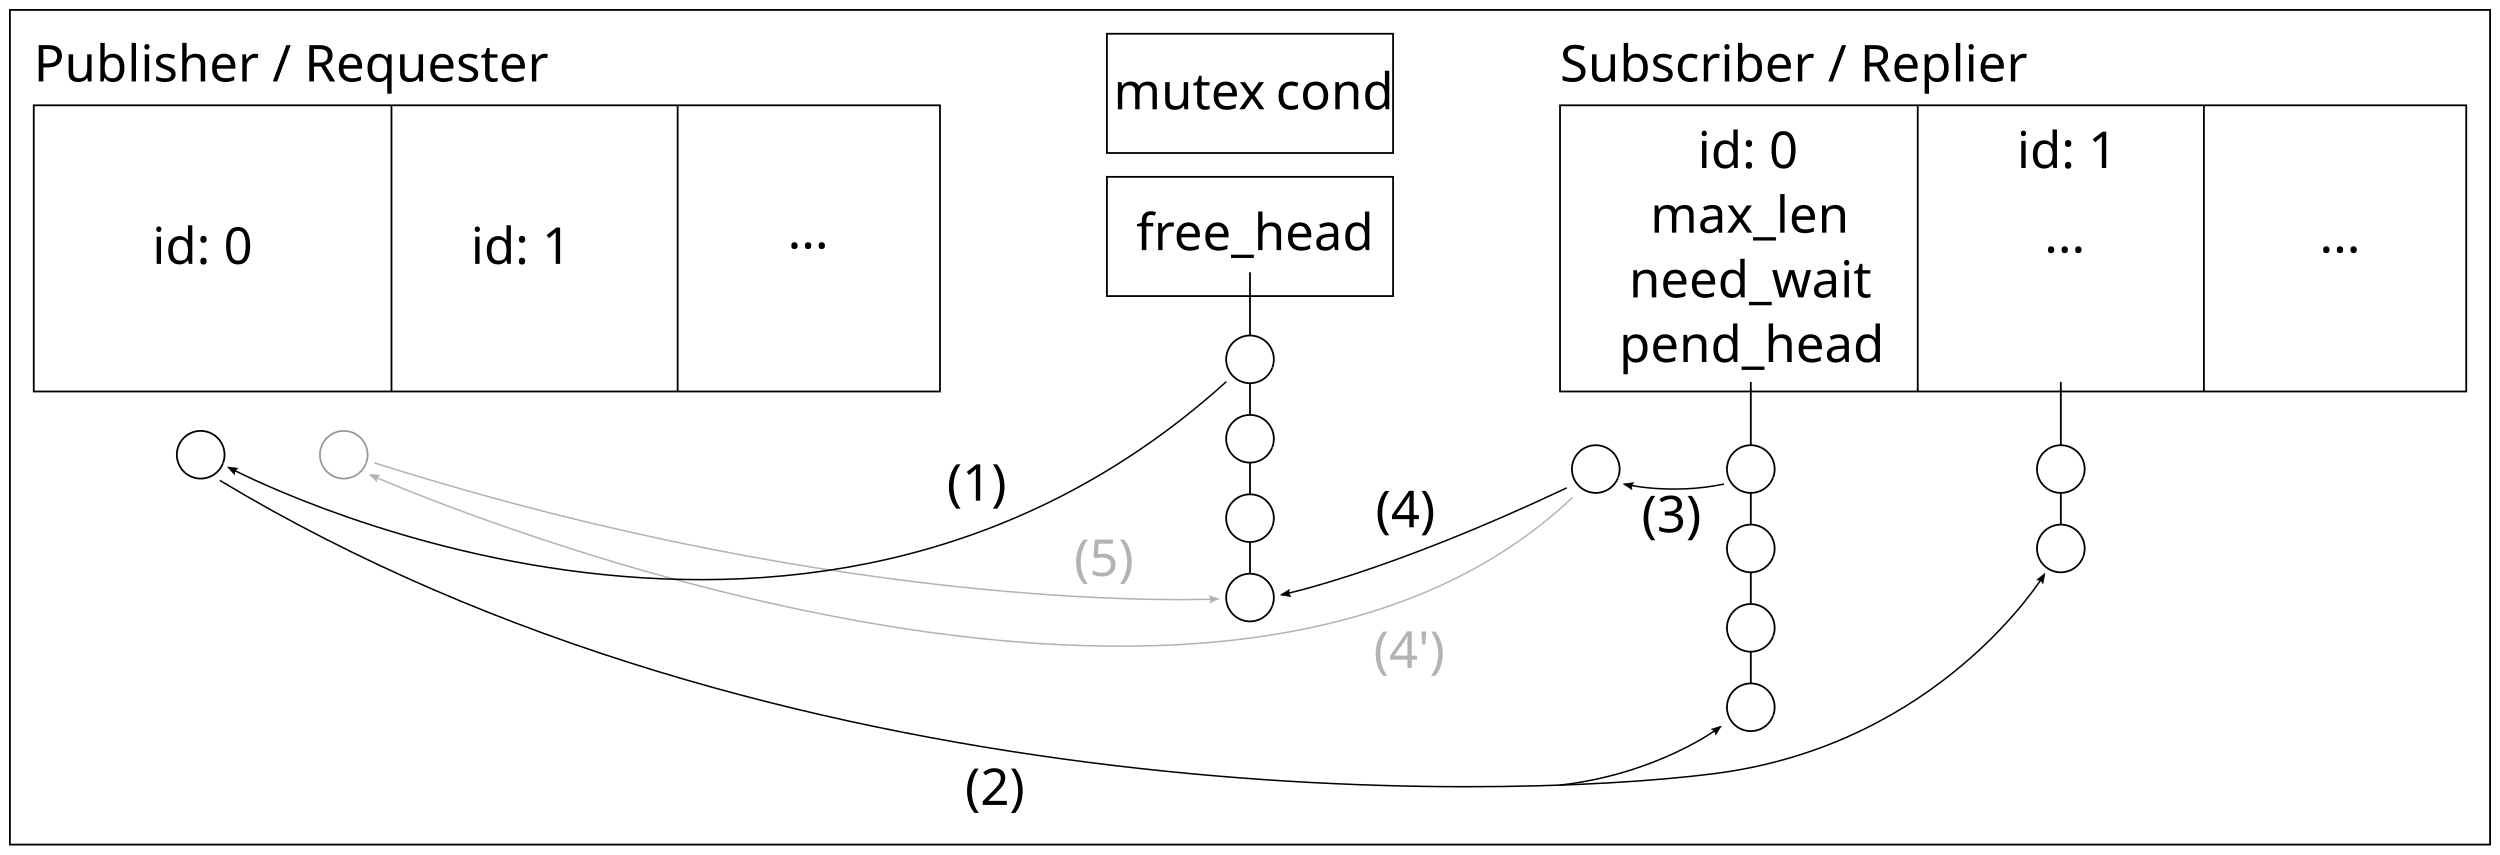
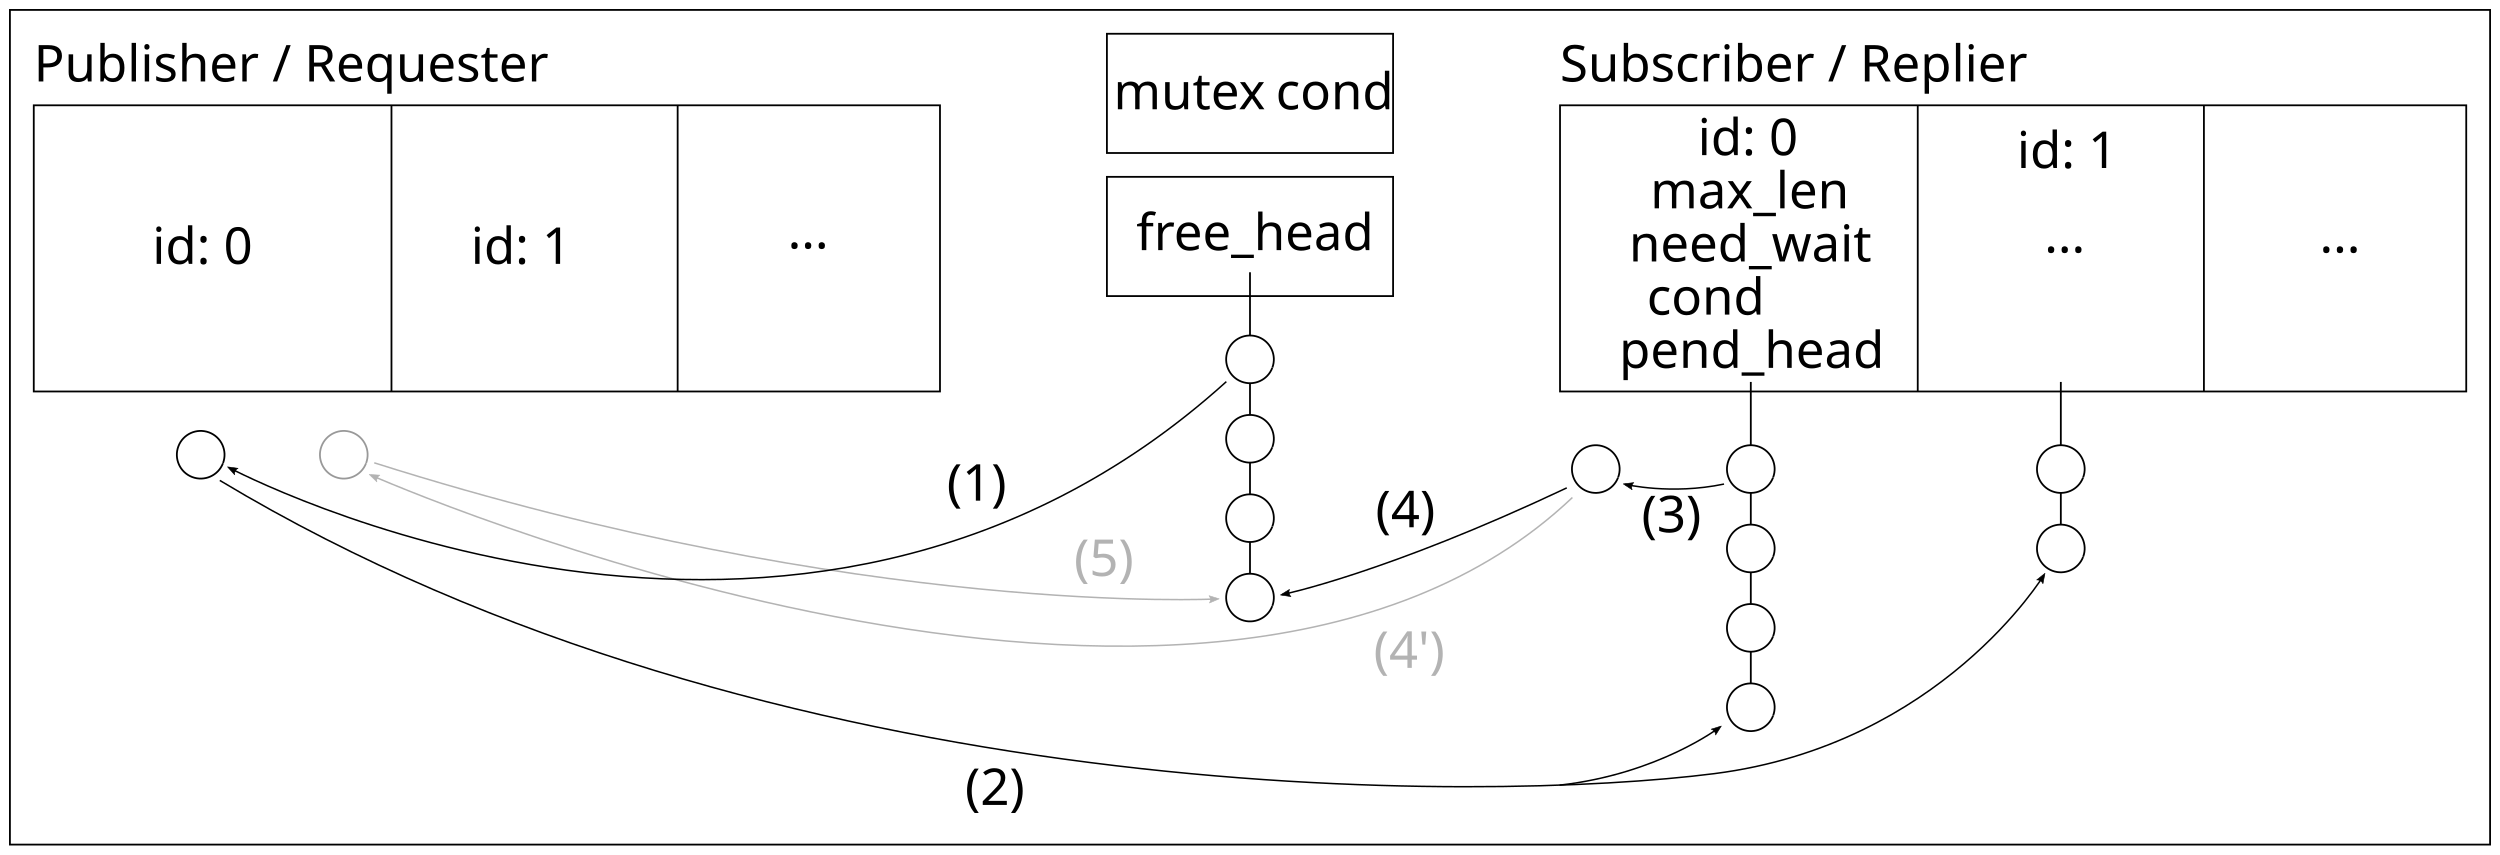
<svg xmlns="http://www.w3.org/2000/svg" width="277.367mm" height="94.804mm" viewBox="0 0 277.367 94.804" version="1.1" id="svg8">
  <defs id="defs2">
    <marker style="overflow:visible" id="marker18127" refX="0" refY="0" orient="auto">
      <path transform="scale(-0.6)" d="M 8.719,4.034 -2.207,0.016 8.719,-4.002 c -1.745,2.372 -1.735,5.617 -6e-7,8.035 z" style="fill:#000000;fill-opacity:1;fill-rule:evenodd;stroke:#000000;stroke-width:0.625;stroke-linejoin:round;stroke-opacity:1" id="path18125" />
    </marker>
    <marker orient="auto" refY="0" refX="0" id="marker17051" style="overflow:visible">
      <path id="path17049" style="fill:#000000;fill-opacity:1;fill-rule:evenodd;stroke:#000000;stroke-width:0.625;stroke-linejoin:round;stroke-opacity:1" d="M 8.719,4.034 -2.207,0.016 8.719,-4.002 c -1.745,2.372 -1.735,5.617 -6e-7,8.035 z" transform="scale(-0.6)" />
    </marker>
    <marker style="overflow:visible" id="marker11726" refX="0" refY="0" orient="auto">
      <path transform="scale(-0.6)" d="M 8.719,4.034 -2.207,0.016 8.719,-4.002 c -1.745,2.372 -1.735,5.617 -6e-7,8.035 z" style="fill:#000000;fill-opacity:1;fill-rule:evenodd;stroke:#000000;stroke-width:0.625;stroke-linejoin:round;stroke-opacity:1" id="path11724" />
    </marker>
    <marker orient="auto" refY="0" refX="0" id="marker8822" style="overflow:visible">
      <path id="path8820" style="fill:#000000;fill-opacity:1;fill-rule:evenodd;stroke:#000000;stroke-width:0.625;stroke-linejoin:round;stroke-opacity:1" d="M 8.719,4.034 -2.207,0.016 8.719,-4.002 c -1.745,2.372 -1.735,5.617 -6e-7,8.035 z" transform="scale(-0.6)" />
    </marker>
    <marker style="overflow:visible" id="marker8486" refX="0" refY="0" orient="auto">
      <path transform="scale(-0.6)" d="M 8.719,4.034 -2.207,0.016 8.719,-4.002 c -1.745,2.372 -1.735,5.617 -6e-7,8.035 z" style="fill:#000000;fill-opacity:1;fill-rule:evenodd;stroke:#000000;stroke-width:0.625;stroke-linejoin:round;stroke-opacity:1" id="path8484" />
    </marker>
    <marker style="overflow:visible" id="marker7850" refX="0" refY="0" orient="auto">
      <path transform="scale(-0.6)" d="M 8.719,4.034 -2.207,0.016 8.719,-4.002 c -1.745,2.372 -1.735,5.617 -6e-7,8.035 z" style="fill:#000000;fill-opacity:1;fill-rule:evenodd;stroke:#000000;stroke-width:0.625;stroke-linejoin:round;stroke-opacity:1" id="path7848" />
    </marker>
    <marker orient="auto" refY="0" refX="0" id="Arrow2Mend-8" style="overflow:visible">
      <path id="path4896-9" style="fill:#000000;fill-opacity:1;fill-rule:evenodd;stroke:#000000;stroke-width:0.625;stroke-linejoin:round;stroke-opacity:1" d="M 8.719,4.034 -2.207,0.016 8.719,-4.002 c -1.745,2.372 -1.735,5.617 -6e-7,8.035 z" transform="scale(-0.6)" />
    </marker>
    <marker orient="auto" refY="0" refX="0" id="Arrow2Mend-8-4" style="overflow:visible">
      <path id="path4896-9-5" style="fill:#000000;fill-opacity:1;fill-rule:evenodd;stroke:#000000;stroke-width:0.625;stroke-linejoin:round;stroke-opacity:1" d="M 8.719,4.034 -2.207,0.016 8.719,-4.002 c -1.745,2.372 -1.735,5.617 -6e-7,8.035 z" transform="scale(-0.6)" />
    </marker>
    <marker style="overflow:visible" id="marker8486-1" refX="0" refY="0" orient="auto">
      <path transform="scale(-0.6)" d="M 8.719,4.034 -2.207,0.016 8.719,-4.002 c -1.745,2.372 -1.735,5.617 -6e-7,8.035 z" style="fill:#000000;fill-opacity:1;fill-rule:evenodd;stroke:#000000;stroke-width:0.625;stroke-linejoin:round;stroke-opacity:1" id="path8484-0" />
    </marker>
  </defs>
  <g id="layer1" transform="translate(61.95415,-64.3896)">
    <text xml:space="preserve" style="font-style:normal;font-weight:normal;font-size:5.644px;line-height:125%;font-family:Sans;letter-spacing:0px;word-spacing:0px;fill:#000000;fill-opacity:1;stroke:none;stroke-width:0.529px;stroke-linecap:butt;stroke-linejoin:miter;stroke-opacity:1" x="-58.208" y="73.427" id="text4524">
      <tspan id="tspan4522" x="-58.208" y="73.427" style="stroke-width:0.529px">Publisher / Requester</tspan>
    </text>
    <text xml:space="preserve" style="font-style:normal;font-weight:normal;font-size:5.644px;line-height:125%;font-family:Sans;letter-spacing:0px;word-spacing:0px;fill:#000000;fill-opacity:1;stroke:none;stroke-width:0.529px;stroke-linecap:butt;stroke-linejoin:miter;stroke-opacity:1" x="64.118" y="92.137" id="text4532">
      <tspan id="tspan4530" x="64.118" y="92.137" style="stroke-width:0.529px">free_head</tspan>
    </text>
-     <text xml:space="preserve" style="font-style:normal;font-weight:normal;font-size:5.644px;line-height:125%;font-family:Sans;letter-spacing:0px;word-spacing:0px;fill:#000000;fill-opacity:1;stroke:none;stroke-width:0.529px;stroke-linecap:butt;stroke-linejoin:miter;stroke-opacity:1" x="118.773" y="97.379" id="text4570">
-       <tspan id="tspan4568" x="118.773" y="97.379" style="stroke-width:0.529px">need_wait</tspan>
+     <text xml:space="preserve" style="font-style:normal;font-weight:normal;font-size:5.644px;line-height:125%;font-family:Sans;letter-spacing:0px;word-spacing:0px;fill:#000000;fill-opacity:1;stroke:none;stroke-width:0.529px;stroke-linecap:butt;stroke-linejoin:miter;stroke-opacity:1" x="118.773" y="93.4" id="text4570">
+       <tspan id="tspan4568" x="118.773" y="93.4" style="stroke-width:0.529px">need_wait</tspan>
    </text>
-     <text xml:space="preserve" style="font-style:normal;font-weight:normal;font-size:5.644px;line-height:125%;font-family:Sans;letter-spacing:0px;word-spacing:0px;fill:#000000;fill-opacity:1;stroke:none;stroke-width:0.529px;stroke-linecap:butt;stroke-linejoin:miter;stroke-opacity:1" x="117.68" y="104.551" id="text4574">
-       <tspan id="tspan4572" x="117.68" y="104.551" style="stroke-width:0.529px">pend_head</tspan>
+     <text xml:space="preserve" style="text-anchor:middle;text-align:center;font-style:normal;font-weight:normal;font-size:5.644px;line-height:125%;font-family:Sans;letter-spacing:0px;word-spacing:0px;fill:#000000;fill-opacity:1;stroke:none;stroke-width:0.529px;stroke-linecap:butt;stroke-linejoin:miter;stroke-opacity:1" x="130.969" y="99.3" id="text_sub_cond">
+       <tspan id="tspan_sub_cond" x="130.969" y="99.3" style="stroke-width:0.529px">cond</tspan>
+     </text>
+     <text xml:space="preserve" style="font-style:normal;font-weight:normal;font-size:5.644px;line-height:125%;font-family:Sans;letter-spacing:0px;word-spacing:0px;fill:#000000;fill-opacity:1;stroke:none;stroke-width:0.529px;stroke-linecap:butt;stroke-linejoin:miter;stroke-opacity:1" x="117.68" y="105.2" id="text4574">
+       <tspan id="tspan4572" x="117.68" y="105.2" style="stroke-width:0.529px">pend_head</tspan>
    </text>
    <rect style="opacity:1;fill:none;fill-opacity:1;fill-rule:nonzero;stroke:#000000;stroke-width:0.2;stroke-miterlimit:4;stroke-dasharray:none;stroke-opacity:1;paint-order:normal" id="rect4599" width="100.542" height="31.75" x="-58.208" y="76.073" />
    <path style="fill:none;fill-rule:evenodd;stroke:#000000;stroke-width:0.2;stroke-linecap:butt;stroke-linejoin:miter;stroke-miterlimit:4;stroke-dasharray:none;stroke-opacity:1" d="m -18.521,76.073 c 0,0 0,31.75 0,31.75" id="path4601" />
    <path style="fill:none;fill-rule:evenodd;stroke:#000000;stroke-width:0.2;stroke-linecap:butt;stroke-linejoin:miter;stroke-miterlimit:4;stroke-dasharray:none;stroke-opacity:1" d="m 13.229,76.073 c 0,0 0,31.75 0,31.75" id="path4605" />
    <rect style="opacity:1;fill:none;fill-opacity:1;fill-rule:nonzero;stroke:#000000;stroke-width:0.2;stroke-miterlimit:4;stroke-dasharray:none;stroke-opacity:1;paint-order:normal" id="rect4599-3" width="31.75" height="13.229" x="60.854" y="84.01" />
    <rect style="opacity:1;fill:none;fill-opacity:1;fill-rule:nonzero;stroke:#000000;stroke-width:0.2;stroke-miterlimit:4;stroke-dasharray:none;stroke-opacity:1;paint-order:normal" id="rect4599-6" width="100.542" height="31.75" x="111.125" y="76.073" />
    <path style="fill:none;fill-rule:evenodd;stroke:#000000;stroke-width:0.2;stroke-linecap:butt;stroke-linejoin:miter;stroke-miterlimit:4;stroke-dasharray:none;stroke-opacity:1" d="m 150.813,76.073 c 0,0 -1e-5,31.75 -1e-5,31.75" id="path4601-6" />
    <path style="fill:none;fill-rule:evenodd;stroke:#000000;stroke-width:0.2;stroke-linecap:butt;stroke-linejoin:miter;stroke-miterlimit:4;stroke-dasharray:none;stroke-opacity:1" d="m 182.563,76.073 c 0,0 -1e-5,31.75 -1e-5,31.75" id="path4605-3" />
    <path style="opacity:1;fill:none;fill-opacity:1;fill-rule:nonzero;stroke:#000000;stroke-width:0.2;stroke-miterlimit:4;stroke-dasharray:none;stroke-opacity:1;paint-order:normal" id="path4663" d="m 79.2,105.207 a 2.646,2.646 0 0 1 -3.41,1.526 2.646,2.646 0 0 1 -1.537,-3.405 2.646,2.646 0 0 1 3.401,-1.547 2.646,2.646 0 0 1 1.557,3.396" />
    <path style="opacity:1;fill:none;fill-opacity:1;fill-rule:nonzero;stroke:#000000;stroke-width:0.2;stroke-miterlimit:4;stroke-dasharray:none;stroke-opacity:1;paint-order:normal" id="path4663-2" d="m 79.2,114.017 a 2.646,2.646 0 0 1 -3.41,1.526 2.646,2.646 0 0 1 -1.537,-3.405 2.646,2.646 0 0 1 3.401,-1.547 2.646,2.646 0 0 1 1.557,3.396" />
    <path style="opacity:1;fill:none;fill-opacity:1;fill-rule:nonzero;stroke:#000000;stroke-width:0.2;stroke-miterlimit:4;stroke-dasharray:none;stroke-opacity:1;paint-order:normal" id="path4663-0" d="m 79.2,122.826 a 2.646,2.646 0 0 1 -3.41,1.526 2.646,2.646 0 0 1 -1.537,-3.405 2.646,2.646 0 0 1 3.401,-1.547 2.646,2.646 0 0 1 1.557,3.396" />
    <path style="opacity:1;fill:none;fill-opacity:1;fill-rule:nonzero;stroke:#000000;stroke-width:0.2;stroke-miterlimit:4;stroke-dasharray:none;stroke-opacity:1;paint-order:normal" id="path4663-6" d="m 79.2,131.635 a 2.646,2.646 0 0 1 -3.41,1.526 2.646,2.646 0 0 1 -1.537,-3.405 2.646,2.646 0 0 1 3.401,-1.547 2.646,2.646 0 0 1 1.557,3.396" />
    <path style="fill:none;fill-rule:evenodd;stroke:#000000;stroke-width:0.2;stroke-linecap:butt;stroke-linejoin:miter;stroke-miterlimit:4;stroke-dasharray:none;stroke-opacity:1" d="m 76.729,106.906 c 0,0 0,3.518 0,3.518" id="path4694" />
    <path style="fill:none;fill-rule:evenodd;stroke:#000000;stroke-width:0.2;stroke-linecap:butt;stroke-linejoin:miter;stroke-miterlimit:4;stroke-dasharray:none;stroke-opacity:1" d="m 76.729,115.76 c 0,0 0,3.518 0,3.518" id="path4694-5" />
    <path style="fill:none;fill-rule:evenodd;stroke:#000000;stroke-width:0.2;stroke-linecap:butt;stroke-linejoin:miter;stroke-miterlimit:4;stroke-dasharray:none;stroke-opacity:1" d="m 76.729,124.525 c 0,0 0,3.518 0,3.518" id="path4694-5-4" />
    <path style="fill:none;fill-rule:evenodd;stroke:#000000;stroke-width:0.2;stroke-linecap:butt;stroke-linejoin:miter;stroke-miterlimit:4;stroke-dasharray:none;stroke-opacity:1" d="m 76.729,94.594 c 0,0 0,7.021 0,7.021" id="path4694-6" />
    <path style="opacity:1;fill:none;fill-opacity:1;fill-rule:nonzero;stroke:#000000;stroke-width:0.2;stroke-miterlimit:4;stroke-dasharray:none;stroke-opacity:1;paint-order:normal" id="path4663-7" d="m 134.762,117.378 a 2.646,2.646 0 0 1 -3.41,1.526 2.646,2.646 0 0 1 -1.537,-3.405 2.646,2.646 0 0 1 3.401,-1.547 2.646,2.646 0 0 1 1.557,3.396" />
    <path style="opacity:1;fill:none;fill-opacity:1;fill-rule:nonzero;stroke:#000000;stroke-width:0.2;stroke-miterlimit:4;stroke-dasharray:none;stroke-opacity:1;paint-order:normal" id="path4663-2-4" d="m 134.762,126.187 a 2.646,2.646 0 0 1 -3.41,1.526 2.646,2.646 0 0 1 -1.537,-3.405 2.646,2.646 0 0 1 3.401,-1.547 2.646,2.646 0 0 1 1.557,3.396" />
    <path style="opacity:1;fill:none;fill-opacity:1;fill-rule:nonzero;stroke:#000000;stroke-width:0.2;stroke-miterlimit:4;stroke-dasharray:none;stroke-opacity:1;paint-order:normal" id="path4663-0-5" d="m 134.762,134.997 a 2.646,2.646 0 0 1 -3.41,1.526 2.646,2.646 0 0 1 -1.537,-3.405 2.646,2.646 0 0 1 3.401,-1.547 2.646,2.646 0 0 1 1.557,3.396" />
    <path style="opacity:1;fill:none;fill-opacity:1;fill-rule:nonzero;stroke:#000000;stroke-width:0.2;stroke-miterlimit:4;stroke-dasharray:none;stroke-opacity:1;paint-order:normal" id="path4663-6-2" d="m 134.762,143.806 a 2.646,2.646 0 0 1 -3.41,1.526 2.646,2.646 0 0 1 -1.537,-3.405 2.646,2.646 0 0 1 3.401,-1.547 2.646,2.646 0 0 1 1.557,3.396" />
    <path style="fill:none;fill-rule:evenodd;stroke:#000000;stroke-width:0.2;stroke-linecap:butt;stroke-linejoin:miter;stroke-miterlimit:4;stroke-dasharray:none;stroke-opacity:1" d="m 132.292,119.077 c 0,0 0,3.518 0,3.518" id="path4694-54" />
    <path style="fill:none;fill-rule:evenodd;stroke:#000000;stroke-width:0.2;stroke-linecap:butt;stroke-linejoin:miter;stroke-miterlimit:4;stroke-dasharray:none;stroke-opacity:1" d="m 132.292,127.931 c 0,0 0,3.518 0,3.518" id="path4694-5-7" />
    <path style="fill:none;fill-rule:evenodd;stroke:#000000;stroke-width:0.2;stroke-linecap:butt;stroke-linejoin:miter;stroke-miterlimit:4;stroke-dasharray:none;stroke-opacity:1" d="m 132.292,136.696 c 0,0 0,3.518 0,3.518" id="path4694-5-4-4" />
    <path style="fill:none;fill-rule:evenodd;stroke:#000000;stroke-width:0.2;stroke-linecap:butt;stroke-linejoin:miter;stroke-miterlimit:4;stroke-dasharray:none;stroke-opacity:1" d="m 132.292,106.765 c 0,0 0,7.021 0,7.021" id="path4694-6-4" />
    <path style="opacity:1;fill:none;fill-opacity:1;fill-rule:nonzero;stroke:#000000;stroke-width:0.2;stroke-miterlimit:4;stroke-dasharray:none;stroke-opacity:1;paint-order:normal" id="path4663-7-6" d="m 169.158,117.378 a 2.646,2.646 0 0 1 -3.41,1.526 2.646,2.646 0 0 1 -1.537,-3.405 2.646,2.646 0 0 1 3.401,-1.547 2.646,2.646 0 0 1 1.557,3.396" />
    <path style="opacity:1;fill:none;fill-opacity:1;fill-rule:nonzero;stroke:#000000;stroke-width:0.2;stroke-miterlimit:4;stroke-dasharray:none;stroke-opacity:1;paint-order:normal" id="path4663-2-4-8" d="m 169.158,126.187 a 2.646,2.646 0 0 1 -3.41,1.526 2.646,2.646 0 0 1 -1.537,-3.405 2.646,2.646 0 0 1 3.401,-1.547 2.646,2.646 0 0 1 1.557,3.396" />
    <path style="fill:none;fill-rule:evenodd;stroke:#000000;stroke-width:0.2;stroke-linecap:butt;stroke-linejoin:miter;stroke-miterlimit:4;stroke-dasharray:none;stroke-opacity:1" d="m 166.688,119.077 c 0,0 0,3.518 0,3.518" id="path4694-54-3" />
    <path style="fill:none;fill-rule:evenodd;stroke:#000000;stroke-width:0.2;stroke-linecap:butt;stroke-linejoin:miter;stroke-miterlimit:4;stroke-dasharray:none;stroke-opacity:1" d="m 166.688,106.765 c 0,0 0,7.021 0,7.021" id="path4694-6-4-9" />
    <path style="opacity:1;fill:none;fill-opacity:1;fill-rule:nonzero;stroke:#000000;stroke-width:0.2;stroke-miterlimit:4;stroke-dasharray:none;stroke-opacity:1;paint-order:normal" id="path4663-7-6-0" d="m -37.217,115.79 a 2.646,2.646 0 0 1 -3.41,1.526 2.646,2.646 0 0 1 -1.537,-3.405 2.646,2.646 0 0 1 3.401,-1.547 2.646,2.646 0 0 1 1.557,3.396" />
    <path style="opacity:0.4;fill:none;fill-opacity:1;fill-rule:nonzero;stroke:#000000;stroke-width:0.2;stroke-miterlimit:4;stroke-dasharray:none;stroke-opacity:1;paint-order:normal" id="path4663-7-6-0-6" d="m -21.342,115.79 a 2.646,2.646 0 0 1 -3.41,1.526 2.646,2.646 0 0 1 -1.537,-3.405 2.646,2.646 0 0 1 3.401,-1.547 2.646,2.646 0 0 1 1.557,3.396" />
    <path style="opacity:1;vector-effect:none;fill:none;fill-opacity:1;fill-rule:evenodd;stroke:#000000;stroke-width:0.169;stroke-linecap:butt;stroke-linejoin:miter;stroke-miterlimit:4;stroke-dasharray:none;stroke-dashoffset:0;stroke-opacity:1;marker-end:url(#marker7850)" d="m 74.105,106.731 c -47.633,43.047 -110.618,9.559 -110.618,9.559" id="path7840" />
    <path style="opacity:1;vector-effect:none;fill:none;fill-opacity:1;fill-rule:evenodd;stroke:#000000;stroke-width:0.169;stroke-linecap:butt;stroke-linejoin:miter;stroke-miterlimit:4;stroke-dasharray:none;stroke-dashoffset:0;stroke-opacity:1;marker-end:url(#marker8486)" d="m 111.875,118.517 c -20.105,9.496 -31.547,11.838 -31.547,11.838" id="path8476" />
    <path style="opacity:0.3;vector-effect:none;fill:none;fill-opacity:1;fill-rule:evenodd;stroke:#000000;stroke-width:0.169;stroke-linecap:butt;stroke-linejoin:miter;stroke-miterlimit:4;stroke-dasharray:none;stroke-dashoffset:0;stroke-opacity:1;marker-end:url(#marker8822)" d="M 112.499,119.586 C 71.888,158.094 -20.784,117.119 -20.784,117.119" id="path8812" />
    <path style="opacity:0.3;vector-effect:none;fill:none;fill-opacity:1;fill-rule:evenodd;stroke:#000000;stroke-width:0.169;stroke-linecap:butt;stroke-linejoin:miter;stroke-miterlimit:4;stroke-dasharray:none;stroke-dashoffset:0;stroke-opacity:1;marker-end:url(#marker11726)" d="m -20.433,115.737 c 54.027,17.146 93.521,15.104 93.521,15.104" id="path11716" />
    <path style="opacity:1;vector-effect:none;fill:none;fill-opacity:1;fill-rule:evenodd;stroke:#000000;stroke-width:0.169;stroke-linecap:butt;stroke-linejoin:miter;stroke-miterlimit:4;stroke-dasharray:none;stroke-dashoffset:0;stroke-opacity:1;marker-end:url(#marker17051)" d="m -37.57,117.69 c 61.305,36.87 140.714,35.736 165.837,32.529 25.123,-3.207 36.549,-22.031 36.549,-22.031" id="path17041" />
    <path style="opacity:1;vector-effect:none;fill:none;fill-opacity:1;fill-rule:evenodd;stroke:#000000;stroke-width:0.169;stroke-linecap:butt;stroke-linejoin:miter;stroke-miterlimit:4;stroke-dasharray:none;stroke-dashoffset:0;stroke-opacity:1;marker-end:url(#marker18127)" d="m 111.075,151.499 c 10.975,-1.232 17.77,-6.421 17.77,-6.421" id="path17467" />
    <text xml:space="preserve" style="font-style:normal;font-weight:normal;font-size:5.644px;line-height:125%;font-family:Sans;letter-spacing:0px;word-spacing:0px;fill:#000000;fill-opacity:1;stroke:none;stroke-width:0.529px;stroke-linecap:butt;stroke-linejoin:miter;stroke-opacity:1" x="25.432" y="91.947" id="text18203-0">
      <tspan id="tspan18201-4" x="25.432" y="91.947" style="stroke-width:0.529px">...</tspan>
    </text>
    <text xml:space="preserve" style="font-style:normal;font-weight:normal;font-size:5.644px;line-height:125%;font-family:Sans;letter-spacing:0px;word-spacing:0px;fill:#000000;fill-opacity:1;stroke:none;stroke-width:0.529px;stroke-linecap:butt;stroke-linejoin:miter;stroke-opacity:1" x="164.851" y="92.401" id="text18203-8">
      <tspan id="tspan18201-7" x="164.851" y="92.401" style="stroke-width:0.529px">...</tspan>
    </text>
    <text xml:space="preserve" style="font-style:normal;font-weight:normal;font-size:5.644px;line-height:125%;font-family:Sans;letter-spacing:0px;word-spacing:0px;fill:#000000;fill-opacity:1;stroke:none;stroke-width:0.529px;stroke-linecap:butt;stroke-linejoin:miter;stroke-opacity:1" x="195.386" y="92.401" id="text18203-0-1">
      <tspan id="tspan18201-4-7" x="195.386" y="92.401" style="stroke-width:0.529px">...</tspan>
    </text>
    <text xml:space="preserve" style="font-style:normal;font-weight:normal;font-size:5.644px;line-height:125%;font-family:Sans;letter-spacing:0px;word-spacing:0px;fill:#000000;fill-opacity:1;stroke:none;stroke-width:0.529px;stroke-linecap:butt;stroke-linejoin:miter;stroke-opacity:1" x="43.103" y="119.94" id="text18801">
      <tspan id="tspan18799" x="43.103" y="119.94" style="stroke-width:0.529px">(1)</tspan>
    </text>
    <text xml:space="preserve" style="font-style:normal;font-weight:normal;font-size:5.644px;line-height:125%;font-family:Sans;letter-spacing:0px;word-spacing:0px;fill:#000000;fill-opacity:1;stroke:none;stroke-width:0.529px;stroke-linecap:butt;stroke-linejoin:miter;stroke-opacity:1" x="45.117" y="153.696" id="text18801-2">
      <tspan id="tspan18799-2" x="45.117" y="153.696" style="stroke-width:0.529px">(2)</tspan>
    </text>
    <text xml:space="preserve" style="font-style:normal;font-weight:normal;font-size:5.644px;line-height:125%;font-family:Sans;letter-spacing:0px;word-spacing:0px;fill:#000000;fill-opacity:1;stroke:none;stroke-width:0.529px;stroke-linecap:butt;stroke-linejoin:miter;stroke-opacity:1" x="90.663" y="122.891" id="text18801-2-6">
      <tspan id="tspan18799-2-1" x="90.663" y="122.891" style="stroke-width:0.529px">(4)</tspan>
    </text>
    <text xml:space="preserve" style="font-style:normal;font-weight:normal;font-size:5.644px;line-height:125%;font-family:Sans;letter-spacing:0px;word-spacing:0px;opacity:0.3;fill:#000000;fill-opacity:1;stroke:none;stroke-width:0.529px;stroke-linecap:butt;stroke-linejoin:miter;stroke-opacity:1" x="90.455" y="138.485" id="text18801-2-6-0">
      <tspan id="tspan18799-2-1-6" x="90.455" y="138.485" style="stroke-width:0.529px">(4')</tspan>
    </text>
    <text xml:space="preserve" style="font-style:normal;font-weight:normal;font-size:5.644px;line-height:125%;font-family:Sans;letter-spacing:0px;word-spacing:0px;opacity:0.3;fill:#000000;fill-opacity:1;stroke:none;stroke-width:0.529px;stroke-linecap:butt;stroke-linejoin:miter;stroke-opacity:1" x="57.213" y="128.287" id="text18801-2-1">
      <tspan id="tspan18799-2-5" x="57.213" y="128.287" style="stroke-width:0.529px">(5)</tspan>
    </text>
    <text xml:space="preserve" style="font-style:normal;font-weight:normal;font-size:5.644px;line-height:125%;font-family:Sans;letter-spacing:0px;word-spacing:0px;fill:#000000;fill-opacity:1;stroke:none;stroke-width:0.529px;stroke-linecap:butt;stroke-linejoin:miter;stroke-opacity:1" x="61.586" y="76.514" id="text4532-9">
      <tspan id="tspan4530-4" x="61.586" y="76.514" style="stroke-width:0.529px">mutex</tspan>
    </text>
    <rect style="opacity:1;fill:none;fill-opacity:1;fill-rule:nonzero;stroke:#000000;stroke-width:0.2;stroke-miterlimit:4;stroke-dasharray:none;stroke-opacity:1;paint-order:normal" id="rect4599-3-9" width="31.75" height="13.229" x="60.854" y="68.135" />
    <rect style="opacity:1;fill:none;fill-opacity:1;fill-rule:nonzero;stroke:#000000;stroke-width:0.2;stroke-miterlimit:4;stroke-dasharray:none;stroke-opacity:1;paint-order:normal" id="rect4599-9" width="275.167" height="92.604" x="-60.854" y="65.49" />
    <text xml:space="preserve" style="font-style:normal;font-weight:normal;font-size:5.644px;line-height:125%;font-family:Sans;letter-spacing:0px;word-spacing:0px;fill:#000000;fill-opacity:1;stroke:none;stroke-width:0.529px;stroke-linecap:butt;stroke-linejoin:miter;stroke-opacity:1" x="111.125" y="73.427" id="text4528-9-9">
      <tspan id="tspan4526-4-4" x="111.125" y="73.427" style="stroke-width:0.529px">Subscriber / Replier</tspan>
    </text>
-     <text xml:space="preserve" style="font-style:normal;font-weight:normal;font-size:5.644px;line-height:125%;font-family:Sans;letter-spacing:0px;word-spacing:0px;fill:#000000;fill-opacity:1;stroke:none;stroke-width:0.529px;stroke-linecap:butt;stroke-linejoin:miter;stroke-opacity:1" x="121.137" y="90.206" id="text4566-7-7">
-       <tspan id="tspan4564-8-8" x="121.137" y="90.206" style="stroke-width:0.529px">max_len</tspan>
+     <text xml:space="preserve" style="font-style:normal;font-weight:normal;font-size:5.644px;line-height:125%;font-family:Sans;letter-spacing:0px;word-spacing:0px;fill:#000000;fill-opacity:1;stroke:none;stroke-width:0.529px;stroke-linecap:butt;stroke-linejoin:miter;stroke-opacity:1" x="121.137" y="87.5" id="text4566-7-7">
+       <tspan id="tspan4564-8-8" x="121.137" y="87.5" style="stroke-width:0.529px">max_len</tspan>
    </text>
    <path style="opacity:1;fill:none;fill-opacity:1;fill-rule:nonzero;stroke:#000000;stroke-width:0.2;stroke-miterlimit:4;stroke-dasharray:none;stroke-opacity:1;paint-order:normal" id="path4663-7-6-0-6-3" d="m 117.564,117.378 a 2.646,2.646 0 0 1 -3.41,1.526 2.646,2.646 0 0 1 -1.537,-3.405 2.646,2.646 0 0 1 3.401,-1.547 2.646,2.646 0 0 1 1.557,3.396" />
    <path style="opacity:1;vector-effect:none;fill:none;fill-opacity:1;fill-rule:evenodd;stroke:#000000;stroke-width:0.169;stroke-linecap:butt;stroke-linejoin:miter;stroke-miterlimit:4;stroke-dasharray:none;stroke-dashoffset:0;stroke-opacity:1;marker-end:url(#marker8486-1)" d="m 129.321,118.094 c -5.883,1.235 -10.961,0.032 -10.961,0.032" id="path8476-6" />
    <text xml:space="preserve" style="font-style:normal;font-weight:normal;font-size:5.644px;line-height:125%;font-family:Sans;letter-spacing:0px;word-spacing:0px;fill:#000000;fill-opacity:1;stroke:none;stroke-width:0.529px;stroke-linecap:butt;stroke-linejoin:miter;stroke-opacity:1" x="120.179" y="123.441" id="text18801-2-6-3">
      <tspan id="tspan18799-2-1-2" x="120.179" y="123.441" style="stroke-width:0.529px">(3)</tspan>
    </text>
    <text xml:space="preserve" style="font-style:normal;font-weight:normal;font-size:5.644px;line-height:125%;font-family:Sans;letter-spacing:0px;word-spacing:0px;fill:#000000;fill-opacity:1;stroke:none;stroke-width:0.529px;stroke-linecap:butt;stroke-linejoin:miter;stroke-opacity:1" x="79.584" y="76.514" id="text4532-9-0">
      <tspan id="tspan4530-4-6" x="79.584" y="76.514" style="stroke-width:0.529px">cond</tspan>
    </text>
    <text xml:space="preserve" style="font-style:normal;font-weight:normal;font-size:5.644px;line-height:125%;font-family:Sans;letter-spacing:0px;word-spacing:0px;fill:#000000;fill-opacity:1;stroke:none;stroke-width:0.529px;stroke-linecap:butt;stroke-linejoin:miter;stroke-opacity:1" x="-45.06" y="93.663" id="text18203-1">
      <tspan id="tspan18201-0" x="-45.06" y="93.663" style="stroke-width:0.529px">id: 0</tspan>
    </text>
    <text xml:space="preserve" style="font-style:normal;font-weight:normal;font-size:5.644px;line-height:125%;font-family:Sans;letter-spacing:0px;word-spacing:0px;fill:#000000;fill-opacity:1;stroke:none;stroke-width:0.529px;stroke-linecap:butt;stroke-linejoin:miter;stroke-opacity:1" x="-9.718" y="93.663" id="text18203-1-6">
      <tspan id="tspan18201-0-3" x="-9.718" y="93.663" style="stroke-width:0.529px">id: 1</tspan>
    </text>
-     <text xml:space="preserve" style="font-style:normal;font-weight:normal;font-size:5.644px;line-height:125%;font-family:Sans;letter-spacing:0px;word-spacing:0px;fill:#000000;fill-opacity:1;stroke:none;stroke-width:0.529px;stroke-linecap:butt;stroke-linejoin:miter;stroke-opacity:1" x="126.404" y="83.034" id="text18203-1-2">
-       <tspan id="tspan18201-0-0" x="126.404" y="83.034" style="stroke-width:0.529px">id: 0</tspan>
+     <text xml:space="preserve" style="font-style:normal;font-weight:normal;font-size:5.644px;line-height:125%;font-family:Sans;letter-spacing:0px;word-spacing:0px;fill:#000000;fill-opacity:1;stroke:none;stroke-width:0.529px;stroke-linecap:butt;stroke-linejoin:miter;stroke-opacity:1" x="126.404" y="81.6" id="text18203-1-2">
+       <tspan id="tspan18201-0-0" x="126.404" y="81.6" style="stroke-width:0.529px">id: 0</tspan>
    </text>
    <text xml:space="preserve" style="font-style:normal;font-weight:normal;font-size:5.644px;line-height:125%;font-family:Sans;letter-spacing:0px;word-spacing:0px;fill:#000000;fill-opacity:1;stroke:none;stroke-width:0.529px;stroke-linecap:butt;stroke-linejoin:miter;stroke-opacity:1" x="161.815" y="83.034" id="text18203-1-6-6">
      <tspan id="tspan18201-0-3-1" x="161.815" y="83.034" style="stroke-width:0.529px">id: 1</tspan>
    </text>
  </g>
</svg>
